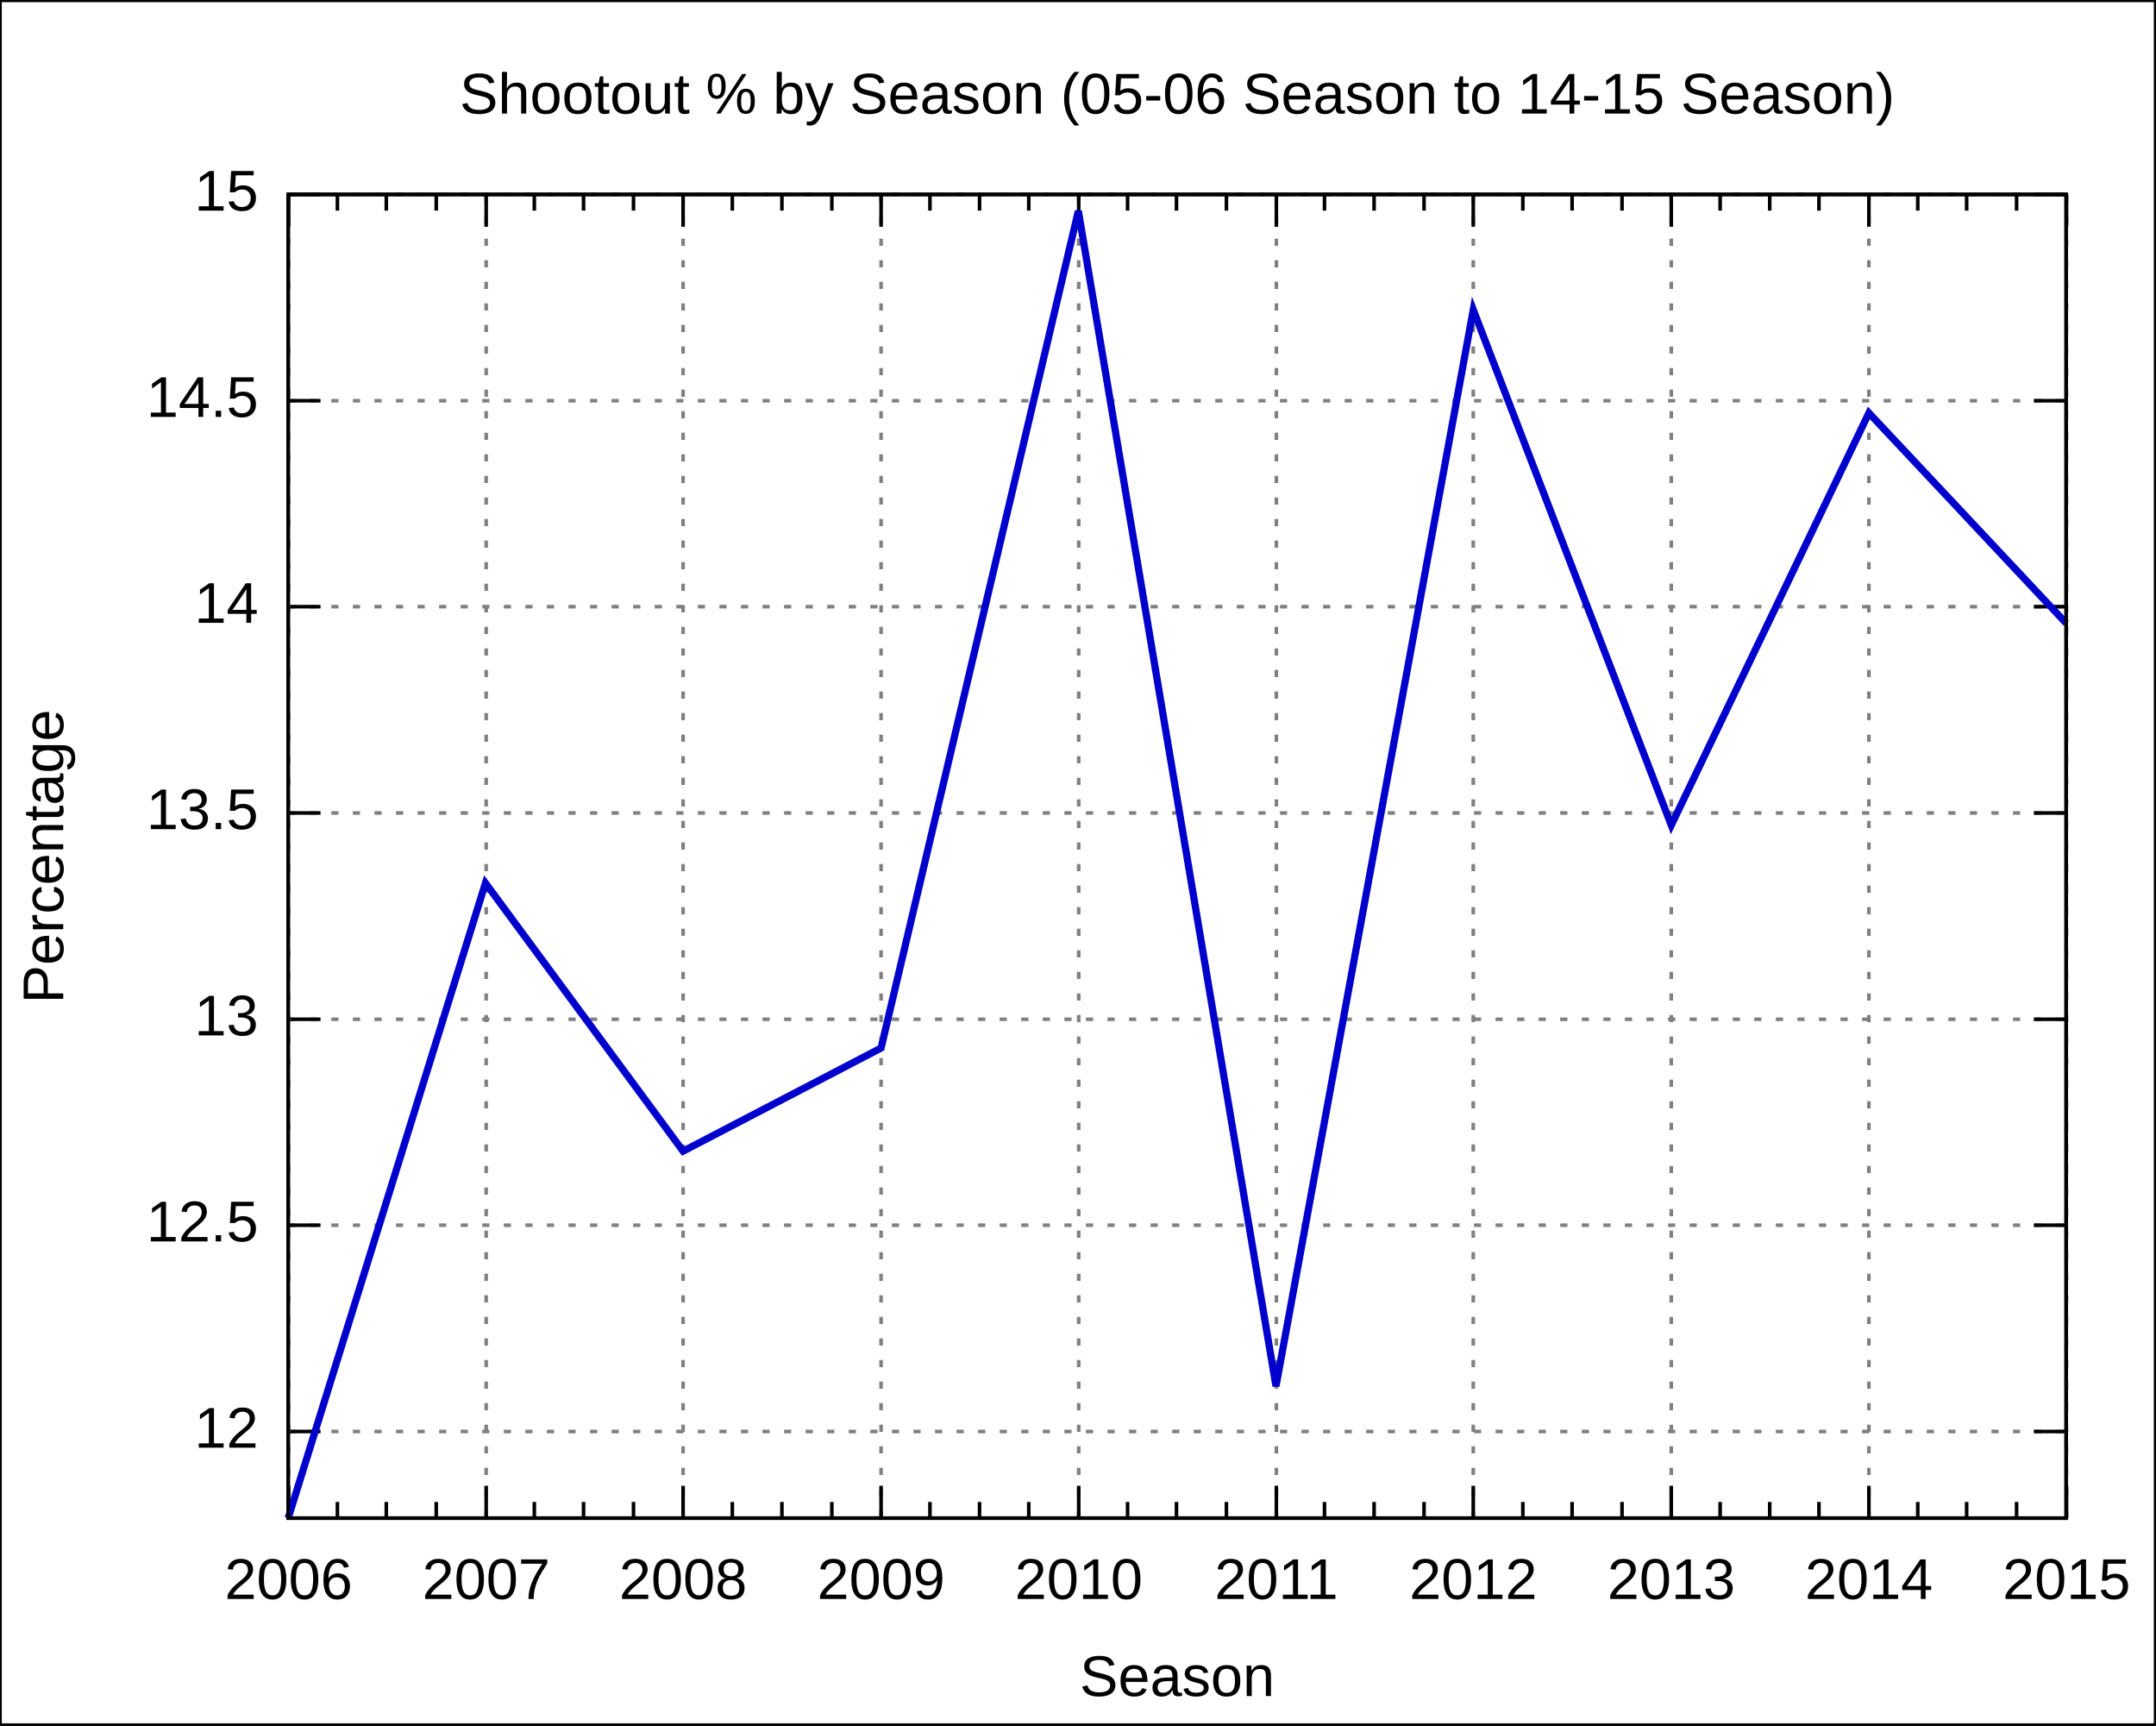
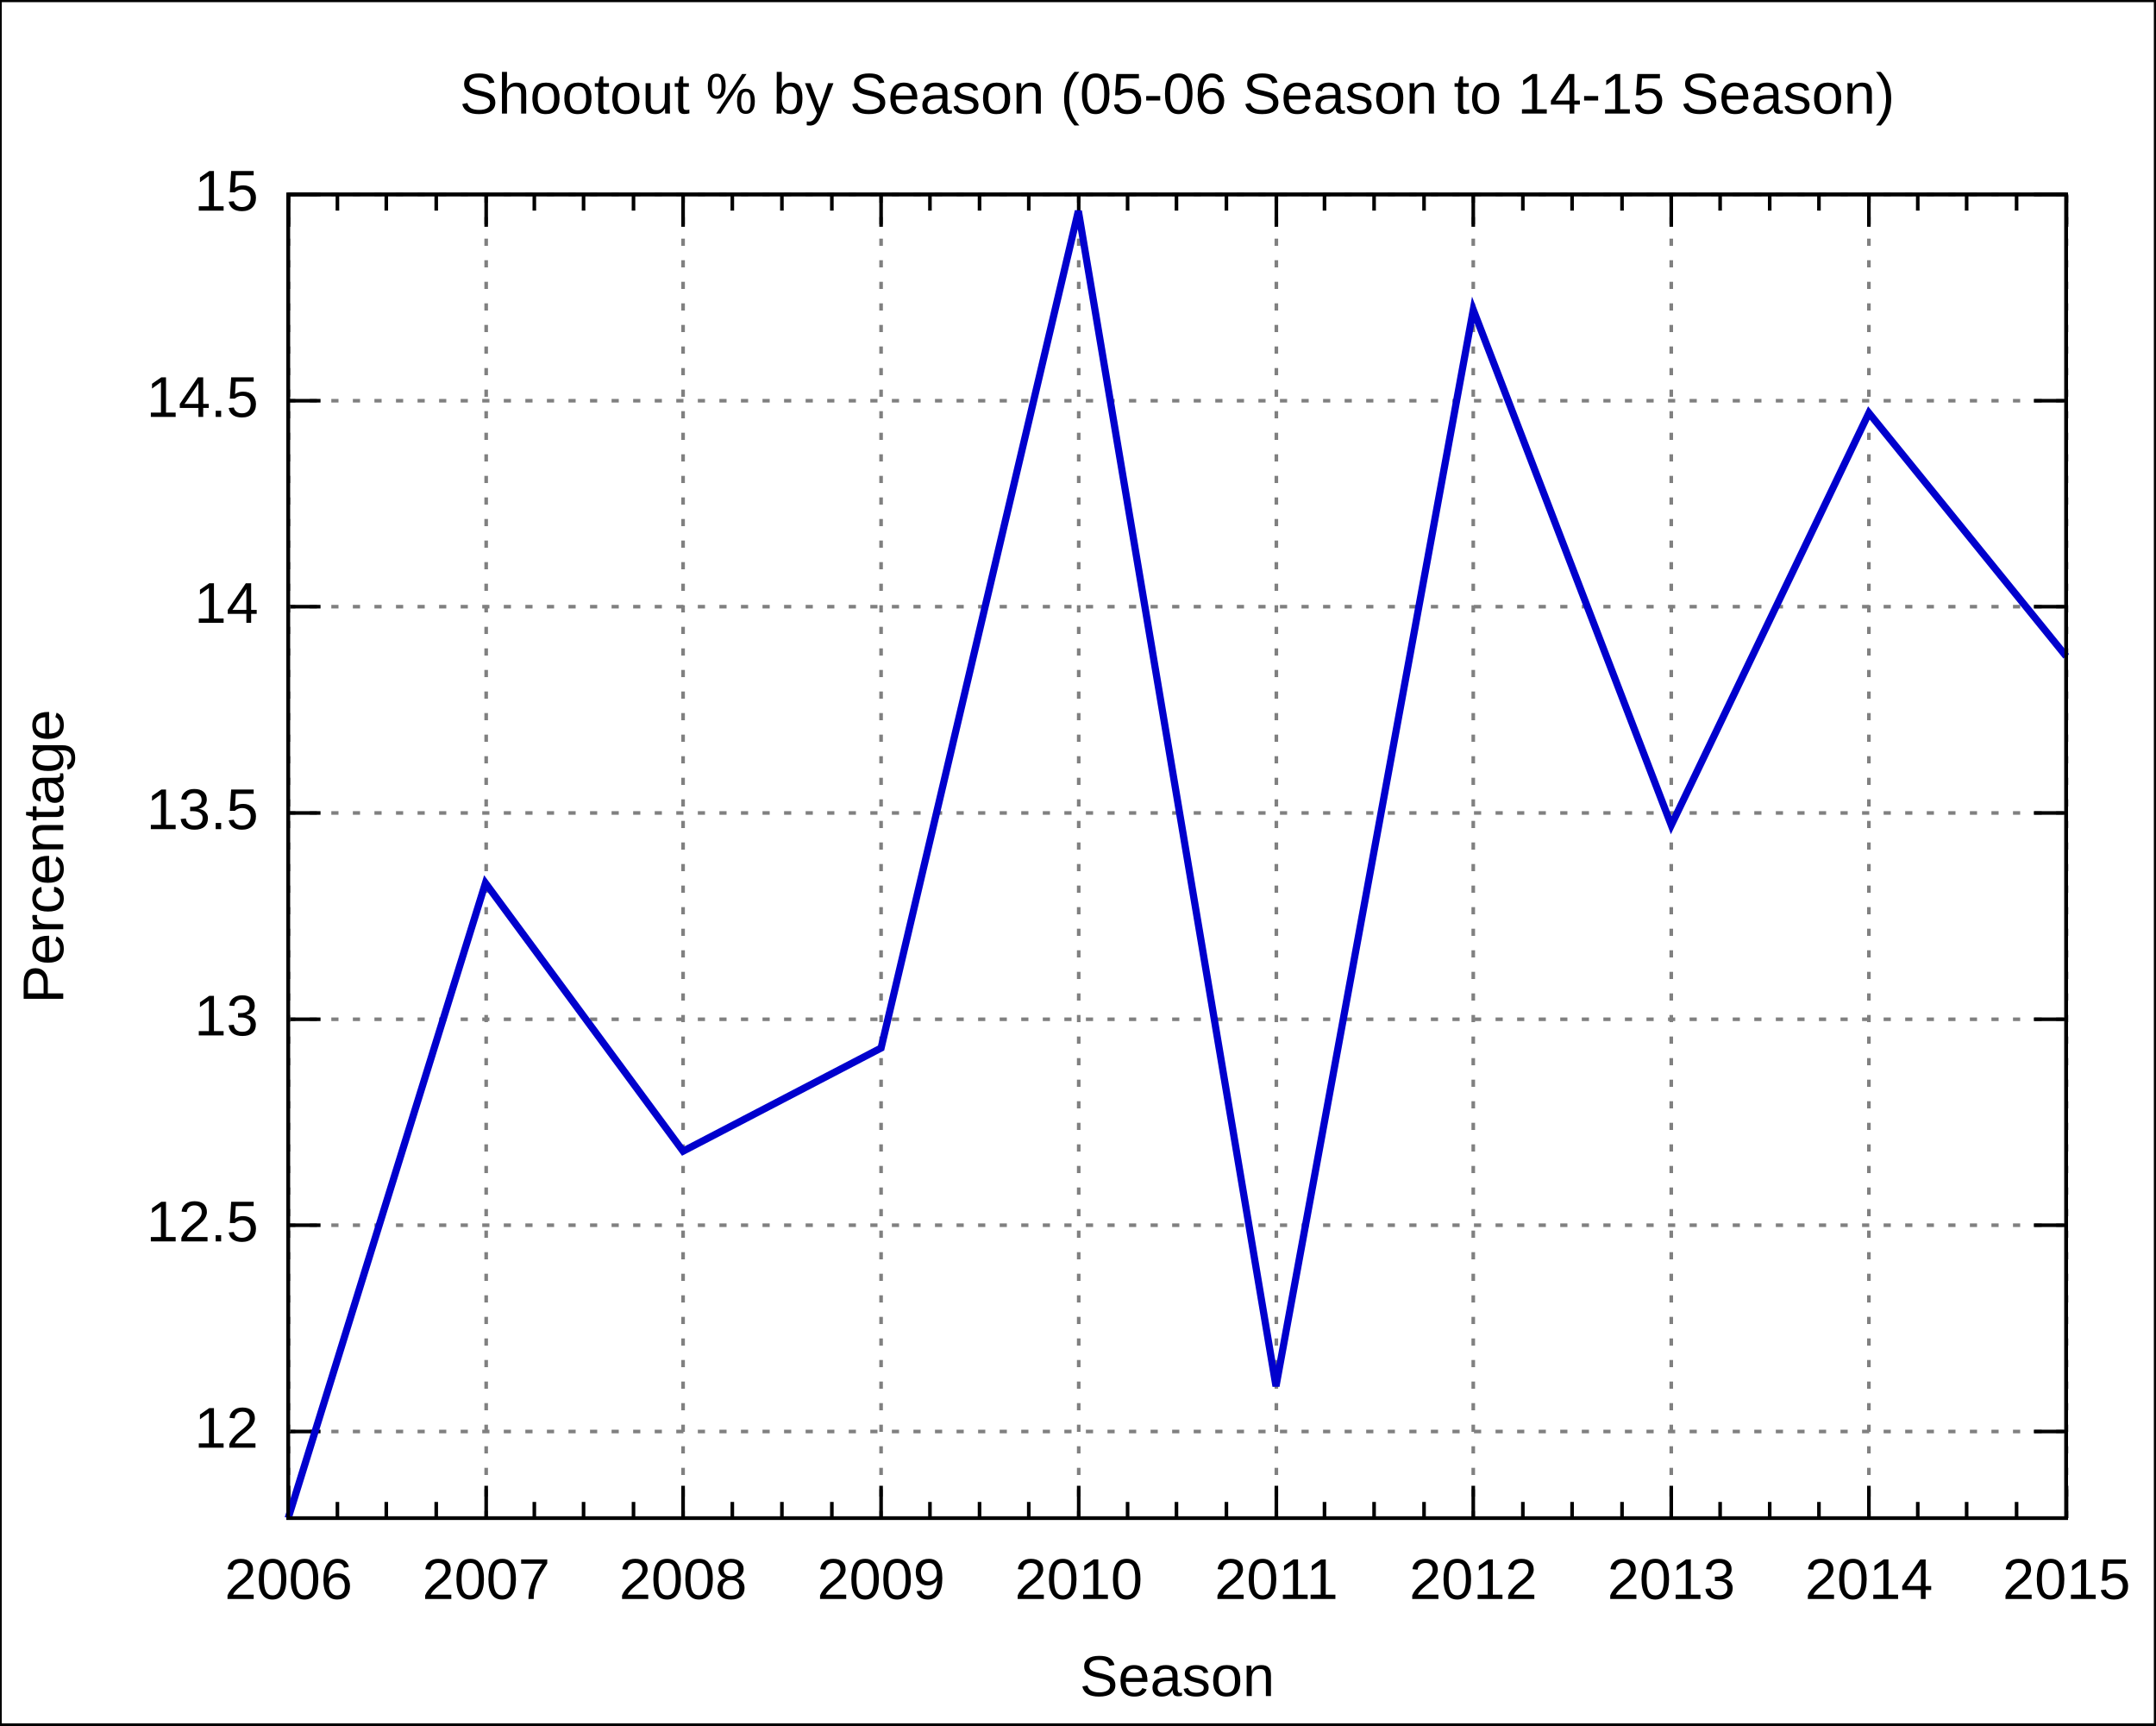
<svg xmlns="http://www.w3.org/2000/svg" xmlns:xlink="http://www.w3.org/1999/xlink" width="600" height="480" viewBox="0 0 600 480">
  <g id="gnuplot_canvas">
    <rect x="0" y="0" width="600" height="480" fill="none" />
    <defs>
      <circle id="gpDot" r="0.5" stroke-width="0.5" />
      <path id="gpPt0" stroke-width="0.222" stroke="currentColor" d="M-1,0 h2 M0,-1 v2" />
      <path id="gpPt1" stroke-width="0.222" stroke="currentColor" d="M-1,-1 L1,1 M1,-1 L-1,1" />
      <path id="gpPt2" stroke-width="0.222" stroke="currentColor" d="M-1,0 L1,0 M0,-1 L0,1 M-1,-1 L1,1 M-1,1 L1,-1" />
      <rect id="gpPt3" stroke-width="0.222" stroke="currentColor" x="-1" y="-1" width="2" height="2" />
      <rect id="gpPt4" stroke-width="0.222" stroke="currentColor" fill="currentColor" x="-1" y="-1" width="2" height="2" />
      <circle id="gpPt5" stroke-width="0.222" stroke="currentColor" cx="0" cy="0" r="1" />
      <use xlink:href="#gpPt5" id="gpPt6" fill="currentColor" stroke="none" />
      <path id="gpPt7" stroke-width="0.222" stroke="currentColor" d="M0,-1.33 L-1.33,0.67 L1.33,0.67 z" />
      <use xlink:href="#gpPt7" id="gpPt8" fill="currentColor" stroke="none" />
      <use xlink:href="#gpPt7" id="gpPt9" stroke="currentColor" transform="rotate(180)" />
      <use xlink:href="#gpPt9" id="gpPt10" fill="currentColor" stroke="none" />
      <use xlink:href="#gpPt3" id="gpPt11" stroke="currentColor" transform="rotate(45)" />
      <use xlink:href="#gpPt11" id="gpPt12" fill="currentColor" stroke="none" />
    </defs>
    <g style="fill:none; color:white; stroke:currentColor; stroke-width:1.00; stroke-linecap:butt; stroke-linejoin:miter">
</g>
    <g style="fill:none; color:black; stroke:currentColor; stroke-width:1.00; stroke-linecap:butt; stroke-linejoin:miter">
      <g style="stroke:none; shape-rendering:crispEdges">
        <polygon fill="rgb(255, 255, 255)" points="0.0,480.0 599.9,480.0 599.9,0.1 0.0,0.1 " />
      </g>
      <path stroke="black" d="M0.0,480.0 L0.0,0.1 L599.9,0.1 L599.9,480.0 L0.0,480.0  " />
    </g>
    <g style="fill:none; color:gray; stroke:currentColor; stroke-width:1.00; stroke-linecap:butt; stroke-linejoin:miter">
      <path stroke="gray" stroke-dasharray=" 2,4" class="gridline" d="M80.2,398.3 L575.0,398.3  " />
    </g>
    <g style="fill:none; color:black; stroke:currentColor; stroke-width:1.00; stroke-linecap:butt; stroke-linejoin:miter">
      <path stroke="black" d="M80.2,398.3 L89.2,398.3 M575.0,398.3 L566.0,398.3  " />
      <g transform="translate(71.9,402.8)" style="stroke:none; fill:black; font-family:Arial; font-size:12.00pt; text-anchor:end">
        <text> 12</text>
      </g>
    </g>
    <g style="fill:none; color:gray; stroke:currentColor; stroke-width:1.00; stroke-linecap:butt; stroke-linejoin:miter">
      <path stroke="gray" stroke-dasharray=" 2,4" class="gridline" d="M80.2,340.9 L575.0,340.9  " />
    </g>
    <g style="fill:none; color:black; stroke:currentColor; stroke-width:1.00; stroke-linecap:butt; stroke-linejoin:miter">
      <path stroke="black" d="M80.2,340.9 L89.2,340.9 M575.0,340.9 L566.0,340.9  " />
      <g transform="translate(71.9,345.4)" style="stroke:none; fill:black; font-family:Arial; font-size:12.00pt; text-anchor:end">
        <text> 12.5</text>
      </g>
    </g>
    <g style="fill:none; color:gray; stroke:currentColor; stroke-width:1.00; stroke-linecap:butt; stroke-linejoin:miter">
      <path stroke="gray" stroke-dasharray=" 2,4" class="gridline" d="M80.2,283.6 L575.0,283.6  " />
    </g>
    <g style="fill:none; color:black; stroke:currentColor; stroke-width:1.00; stroke-linecap:butt; stroke-linejoin:miter">
      <path stroke="black" d="M80.2,283.6 L89.2,283.6 M575.0,283.6 L566.0,283.6  " />
      <g transform="translate(71.9,288.1)" style="stroke:none; fill:black; font-family:Arial; font-size:12.00pt; text-anchor:end">
        <text> 13</text>
      </g>
    </g>
    <g style="fill:none; color:gray; stroke:currentColor; stroke-width:1.00; stroke-linecap:butt; stroke-linejoin:miter">
      <path stroke="gray" stroke-dasharray=" 2,4" class="gridline" d="M80.2,226.2 L575.0,226.2  " />
    </g>
    <g style="fill:none; color:black; stroke:currentColor; stroke-width:1.00; stroke-linecap:butt; stroke-linejoin:miter">
      <path stroke="black" d="M80.2,226.2 L89.2,226.2 M575.0,226.2 L566.0,226.2  " />
      <g transform="translate(71.9,230.7)" style="stroke:none; fill:black; font-family:Arial; font-size:12.00pt; text-anchor:end">
        <text> 13.5</text>
      </g>
    </g>
    <g style="fill:none; color:gray; stroke:currentColor; stroke-width:1.00; stroke-linecap:butt; stroke-linejoin:miter">
      <path stroke="gray" stroke-dasharray=" 2,4" class="gridline" d="M80.2,168.8 L575.0,168.8  " />
    </g>
    <g style="fill:none; color:black; stroke:currentColor; stroke-width:1.00; stroke-linecap:butt; stroke-linejoin:miter">
      <path stroke="black" d="M80.2,168.8 L89.2,168.8 M575.0,168.8 L566.0,168.8  " />
      <g transform="translate(71.9,173.3)" style="stroke:none; fill:black; font-family:Arial; font-size:12.00pt; text-anchor:end">
        <text> 14</text>
      </g>
    </g>
    <g style="fill:none; color:gray; stroke:currentColor; stroke-width:1.00; stroke-linecap:butt; stroke-linejoin:miter">
      <path stroke="gray" stroke-dasharray=" 2,4" class="gridline" d="M80.2,111.5 L575.0,111.5  " />
    </g>
    <g style="fill:none; color:black; stroke:currentColor; stroke-width:1.00; stroke-linecap:butt; stroke-linejoin:miter">
      <path stroke="black" d="M80.2,111.5 L89.2,111.5 M575.0,111.5 L566.0,111.5  " />
      <g transform="translate(71.9,116.0)" style="stroke:none; fill:black; font-family:Arial; font-size:12.00pt; text-anchor:end">
        <text> 14.5</text>
      </g>
    </g>
    <g style="fill:none; color:gray; stroke:currentColor; stroke-width:1.00; stroke-linecap:butt; stroke-linejoin:miter">
      <path stroke="gray" stroke-dasharray=" 2,4" class="gridline" d="M80.2,54.1 L575.0,54.1  " />
    </g>
    <g style="fill:none; color:black; stroke:currentColor; stroke-width:1.00; stroke-linecap:butt; stroke-linejoin:miter">
      <path stroke="black" d="M80.2,54.1 L89.2,54.1 M575.0,54.1 L566.0,54.1  " />
      <g transform="translate(71.9,58.6)" style="stroke:none; fill:black; font-family:Arial; font-size:12.00pt; text-anchor:end">
        <text> 15</text>
      </g>
    </g>
    <g style="fill:none; color:gray; stroke:currentColor; stroke-width:1.00; stroke-linecap:butt; stroke-linejoin:miter">
      <path stroke="gray" stroke-dasharray=" 2,4" class="gridline" d="M80.3,422.4 L80.3,54.1  " />
    </g>
    <g style="fill:none; color:black; stroke:currentColor; stroke-width:1.00; stroke-linecap:butt; stroke-linejoin:miter">
      <path stroke="black" d="M80.3,422.4 L80.3,413.4 M80.3,54.1 L80.3,63.1  " />
      <g transform="translate(80.3,444.9)" style="stroke:none; fill:black; font-family:Arial; font-size:12.00pt; text-anchor:middle">
        <text>2006</text>
      </g>
      <path stroke="black" d="M93.9,422.4 L93.9,417.9 M93.9,54.1 L93.9,58.6 M107.5,422.4 L107.5,417.9 M107.5,54.1 L107.5,58.6    M121.4,422.4 L121.4,417.9 M121.4,54.1 L121.4,58.6  " />
    </g>
    <g style="fill:none; color:gray; stroke:currentColor; stroke-width:1.00; stroke-linecap:butt; stroke-linejoin:miter">
      <path stroke="gray" stroke-dasharray=" 2,4" class="gridline" d="M135.3,422.4 L135.3,54.1  " />
    </g>
    <g style="fill:none; color:black; stroke:currentColor; stroke-width:1.00; stroke-linecap:butt; stroke-linejoin:miter">
      <path stroke="black" d="M135.3,422.4 L135.3,413.4 M135.3,54.1 L135.3,63.1  " />
      <g transform="translate(135.3,444.9)" style="stroke:none; fill:black; font-family:Arial; font-size:12.00pt; text-anchor:middle">
        <text>2007</text>
      </g>
      <path stroke="black" d="M148.7,422.4 L148.7,417.9 M148.7,54.1 L148.7,58.6 M162.4,422.4 L162.4,417.9 M162.4,54.1 L162.4,58.6    M176.3,422.4 L176.3,417.9 M176.3,54.1 L176.3,58.6  " />
    </g>
    <g style="fill:none; color:gray; stroke:currentColor; stroke-width:1.00; stroke-linecap:butt; stroke-linejoin:miter">
      <path stroke="gray" stroke-dasharray=" 2,4" class="gridline" d="M190.1,422.4 L190.1,54.1  " />
    </g>
    <g style="fill:none; color:black; stroke:currentColor; stroke-width:1.00; stroke-linecap:butt; stroke-linejoin:miter">
      <path stroke="black" d="M190.1,422.4 L190.1,413.4 M190.1,54.1 L190.1,63.1  " />
      <g transform="translate(190.1,444.9)" style="stroke:none; fill:black; font-family:Arial; font-size:12.00pt; text-anchor:middle">
        <text>2008</text>
      </g>
      <path stroke="black" d="M203.8,422.4 L203.8,417.9 M203.8,54.1 L203.8,58.6 M217.6,422.4 L217.6,417.9 M217.6,54.1 L217.6,58.6    M231.5,422.4 L231.5,417.9 M231.5,54.1 L231.5,58.6  " />
    </g>
    <g style="fill:none; color:gray; stroke:currentColor; stroke-width:1.00; stroke-linecap:butt; stroke-linejoin:miter">
      <path stroke="gray" stroke-dasharray=" 2,4" class="gridline" d="M245.2,422.4 L245.2,54.1  " />
    </g>
    <g style="fill:none; color:black; stroke:currentColor; stroke-width:1.00; stroke-linecap:butt; stroke-linejoin:miter">
      <path stroke="black" d="M245.2,422.4 L245.2,413.4 M245.2,54.1 L245.2,63.1  " />
      <g transform="translate(245.2,444.9)" style="stroke:none; fill:black; font-family:Arial; font-size:12.00pt; text-anchor:middle">
        <text>2009</text>
      </g>
      <path stroke="black" d="M258.8,422.4 L258.8,417.9 M258.8,54.1 L258.8,58.6 M272.6,422.4 L272.6,417.9 M272.6,54.1 L272.6,58.6    M286.3,422.4 L286.3,417.9 M286.3,54.1 L286.3,58.6  " />
    </g>
    <g style="fill:none; color:gray; stroke:currentColor; stroke-width:1.00; stroke-linecap:butt; stroke-linejoin:miter">
      <path stroke="gray" stroke-dasharray=" 2,4" class="gridline" d="M300.2,422.4 L300.2,54.1  " />
    </g>
    <g style="fill:none; color:black; stroke:currentColor; stroke-width:1.00; stroke-linecap:butt; stroke-linejoin:miter">
      <path stroke="black" d="M300.2,422.4 L300.2,413.4 M300.2,54.1 L300.2,63.1  " />
      <g transform="translate(300.2,444.9)" style="stroke:none; fill:black; font-family:Arial; font-size:12.00pt; text-anchor:middle">
        <text>2010</text>
      </g>
      <path stroke="black" d="M313.8,422.4 L313.8,417.9 M313.8,54.1 L313.8,58.6 M327.4,422.4 L327.4,417.9 M327.4,54.1 L327.4,58.6    M341.3,422.4 L341.3,417.9 M341.3,54.1 L341.3,58.6  " />
    </g>
    <g style="fill:none; color:gray; stroke:currentColor; stroke-width:1.00; stroke-linecap:butt; stroke-linejoin:miter">
      <path stroke="gray" stroke-dasharray=" 2,4" class="gridline" d="M355.2,422.4 L355.2,54.1  " />
    </g>
    <g style="fill:none; color:black; stroke:currentColor; stroke-width:1.00; stroke-linecap:butt; stroke-linejoin:miter">
      <path stroke="black" d="M355.2,422.4 L355.2,413.4 M355.2,54.1 L355.2,63.1  " />
      <g transform="translate(355.2,444.9)" style="stroke:none; fill:black; font-family:Arial; font-size:12.00pt; text-anchor:middle">
        <text>2011</text>
      </g>
      <path stroke="black" d="M368.6,422.4 L368.6,417.9 M368.6,54.1 L368.6,58.6 M382.4,422.4 L382.4,417.9 M382.4,54.1 L382.4,58.6    M396.3,422.4 L396.3,417.9 M396.3,54.1 L396.3,58.6  " />
    </g>
    <g style="fill:none; color:gray; stroke:currentColor; stroke-width:1.00; stroke-linecap:butt; stroke-linejoin:miter">
      <path stroke="gray" stroke-dasharray=" 2,4" class="gridline" d="M410.0,422.4 L410.0,54.1  " />
    </g>
    <g style="fill:none; color:black; stroke:currentColor; stroke-width:1.00; stroke-linecap:butt; stroke-linejoin:miter">
      <path stroke="black" d="M410.0,422.4 L410.0,413.4 M410.0,54.1 L410.0,63.1  " />
      <g transform="translate(410.0,444.9)" style="stroke:none; fill:black; font-family:Arial; font-size:12.00pt; text-anchor:middle">
        <text>2012</text>
      </g>
      <path stroke="black" d="M423.8,422.4 L423.8,417.9 M423.8,54.1 L423.8,58.6 M437.5,422.4 L437.5,417.9 M437.5,54.1 L437.5,58.6    M451.4,422.4 L451.4,417.9 M451.4,54.1 L451.4,58.6  " />
    </g>
    <g style="fill:none; color:gray; stroke:currentColor; stroke-width:1.00; stroke-linecap:butt; stroke-linejoin:miter">
      <path stroke="gray" stroke-dasharray=" 2,4" class="gridline" d="M465.1,422.4 L465.1,54.1  " />
    </g>
    <g style="fill:none; color:black; stroke:currentColor; stroke-width:1.00; stroke-linecap:butt; stroke-linejoin:miter">
      <path stroke="black" d="M465.1,422.4 L465.1,413.4 M465.1,54.1 L465.1,63.1  " />
      <g transform="translate(465.1,444.9)" style="stroke:none; fill:black; font-family:Arial; font-size:12.00pt; text-anchor:middle">
        <text>2013</text>
      </g>
      <path stroke="black" d="M478.7,422.4 L478.7,417.9 M478.7,54.1 L478.7,58.6 M492.5,422.4 L492.5,417.9 M492.5,54.1 L492.5,58.6    M506.2,422.4 L506.2,417.9 M506.2,54.1 L506.2,58.6  " />
    </g>
    <g style="fill:none; color:gray; stroke:currentColor; stroke-width:1.00; stroke-linecap:butt; stroke-linejoin:miter">
      <path stroke="gray" stroke-dasharray=" 2,4" class="gridline" d="M520.1,422.4 L520.1,63.1 L520.1,54.1  " />
    </g>
    <g style="fill:none; color:black; stroke:currentColor; stroke-width:1.00; stroke-linecap:butt; stroke-linejoin:miter">
      <path stroke="black" d="M520.1,422.4 L520.1,413.4 M520.1,54.1 L520.1,63.1  " />
      <g transform="translate(520.1,444.9)" style="stroke:none; fill:black; font-family:Arial; font-size:12.00pt; text-anchor:middle">
        <text>2014</text>
      </g>
      <path stroke="black" d="M533.7,422.4 L533.7,417.9 M533.7,54.1 L533.7,58.6 M547.3,422.4 L547.3,417.9 M547.3,54.1 L547.3,58.6    M561.2,422.4 L561.2,417.9 M561.2,54.1 L561.2,58.6  " />
    </g>
    <g style="fill:none; color:gray; stroke:currentColor; stroke-width:1.00; stroke-linecap:butt; stroke-linejoin:miter">
      <path stroke="gray" stroke-dasharray=" 2,4" class="gridline" d="M575.1,422.4 L575.1,54.1  " />
    </g>
    <g style="fill:none; color:black; stroke:currentColor; stroke-width:1.00; stroke-linecap:butt; stroke-linejoin:miter">
      <path stroke="black" d="M575.1,422.4 L575.1,413.4 M575.1,54.1 L575.1,63.1  " />
      <g transform="translate(575.1,444.9)" style="stroke:none; fill:black; font-family:Arial; font-size:12.00pt; text-anchor:middle">
        <text>2015</text>
      </g>
      <path stroke="black" d="M80.2,54.1 L80.2,422.4 L575.0,422.4 L575.0,54.1 L80.2,54.1 Z  " />
      <g transform="translate(17.6,238.3) rotate(270)" style="stroke:none; fill:black; font-family:Arial; font-size:12.00pt; text-anchor:middle">
        <text>Percentage</text>
      </g>
      <g transform="translate(327.6,471.9)" style="stroke:none; fill:black; font-family:Arial; font-size:12.00pt; text-anchor:middle">
        <text>Season</text>
      </g>
      <g transform="translate(327.6,31.6)" style="stroke:none; fill:black; font-family:Arial; font-size:12.00pt; text-anchor:middle">
        <text>Shootout % by Season (05-06 Season to 14-15 Season)</text>
      </g>
    </g>
    <g id="gnuplot_plot_1">
      <g style="fill:none; color:white; stroke:black; stroke-width:2.00; stroke-linecap:butt; stroke-linejoin:miter">
</g>
      <g style="fill:none; color:red; stroke:currentColor; stroke-width:2.00; stroke-linecap:butt; stroke-linejoin:miter">
-         <path stroke="rgb(  0,   0, 205)" d="M575.0,173.4 L520.1,114.9 L465.1,229.6 L410.0,86.2 L355.1,385.7 L300.1,58.7 L245.2,291.6 L190.1,320.3    L135.1,245.7 L80.2,422.4  " />
+         <path stroke="rgb(  0,   0, 205)" d="M575.0,182.6 L520.1,114.9 L465.1,229.6 L410.0,86.2 L355.1,385.7 L300.1,58.7 L245.2,291.6 L190.1,320.3    L135.1,245.7 L80.2,422.4  " />
      </g>
    </g>
    <g style="fill:none; color:white; stroke:rgb(  0,   0, 205); stroke-width:1.00; stroke-linecap:butt; stroke-linejoin:miter">
</g>
    <g style="fill:none; color:black; stroke:currentColor; stroke-width:1.00; stroke-linecap:butt; stroke-linejoin:miter">
      <path stroke="black" d="M80.2,54.1 L80.2,422.4 L575.0,422.4 L575.0,54.1 L80.2,54.1 Z  " />
    </g>
  </g>
</svg>
